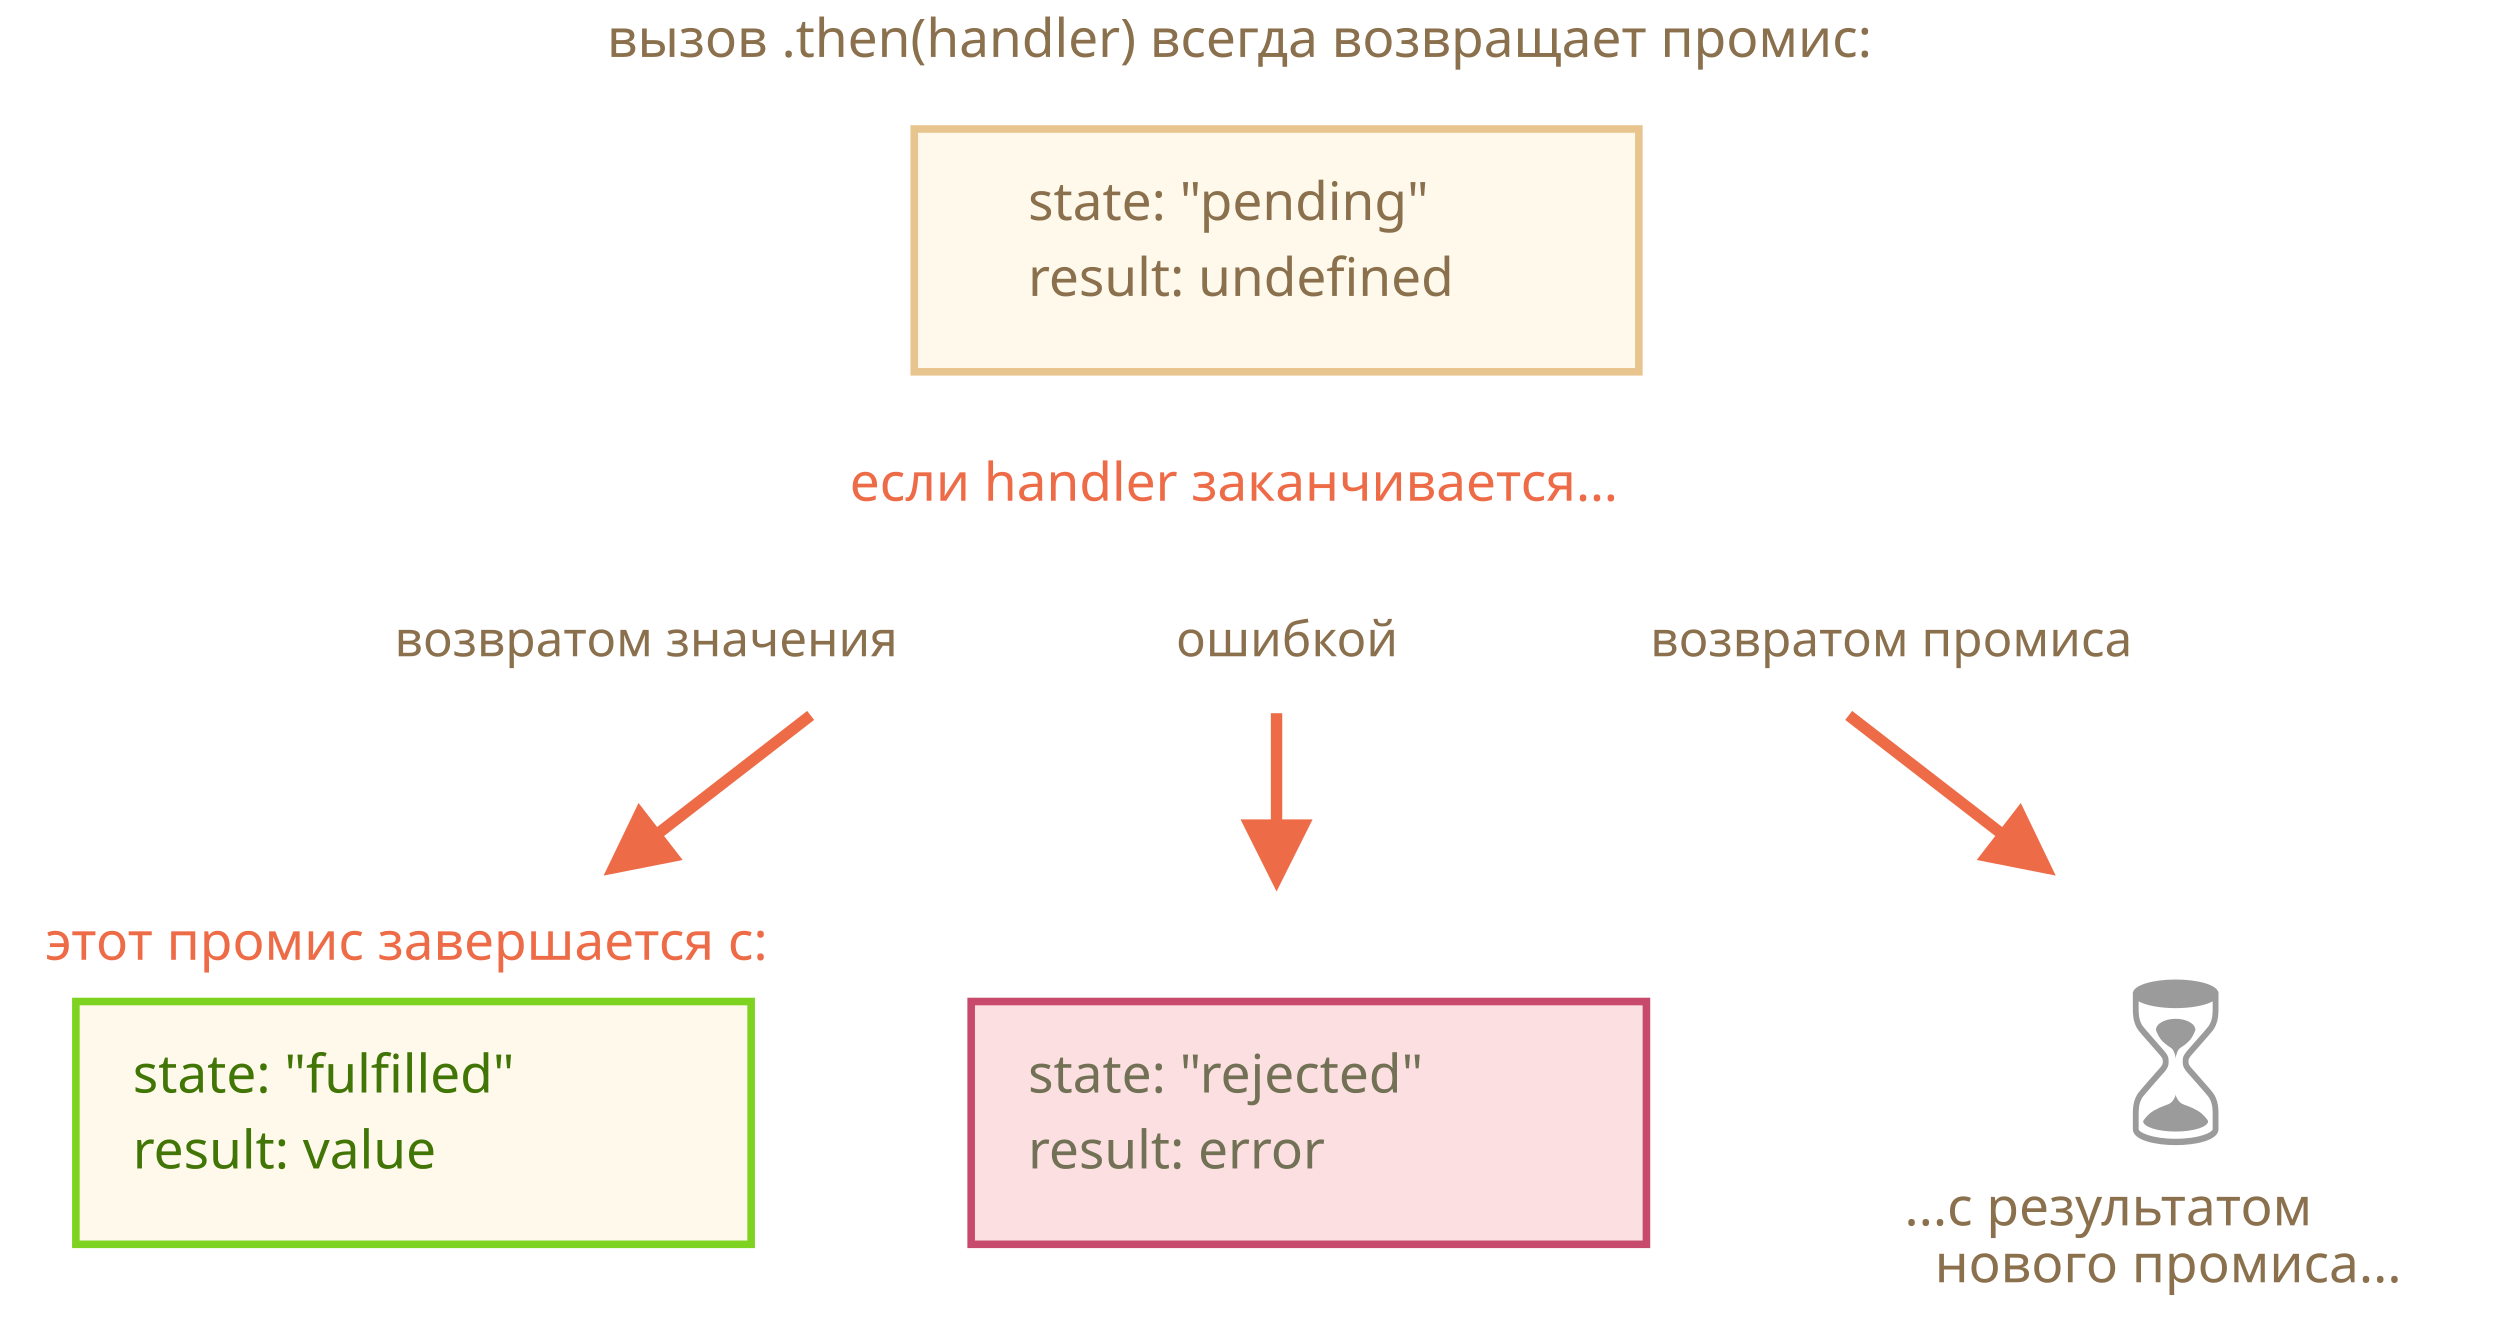
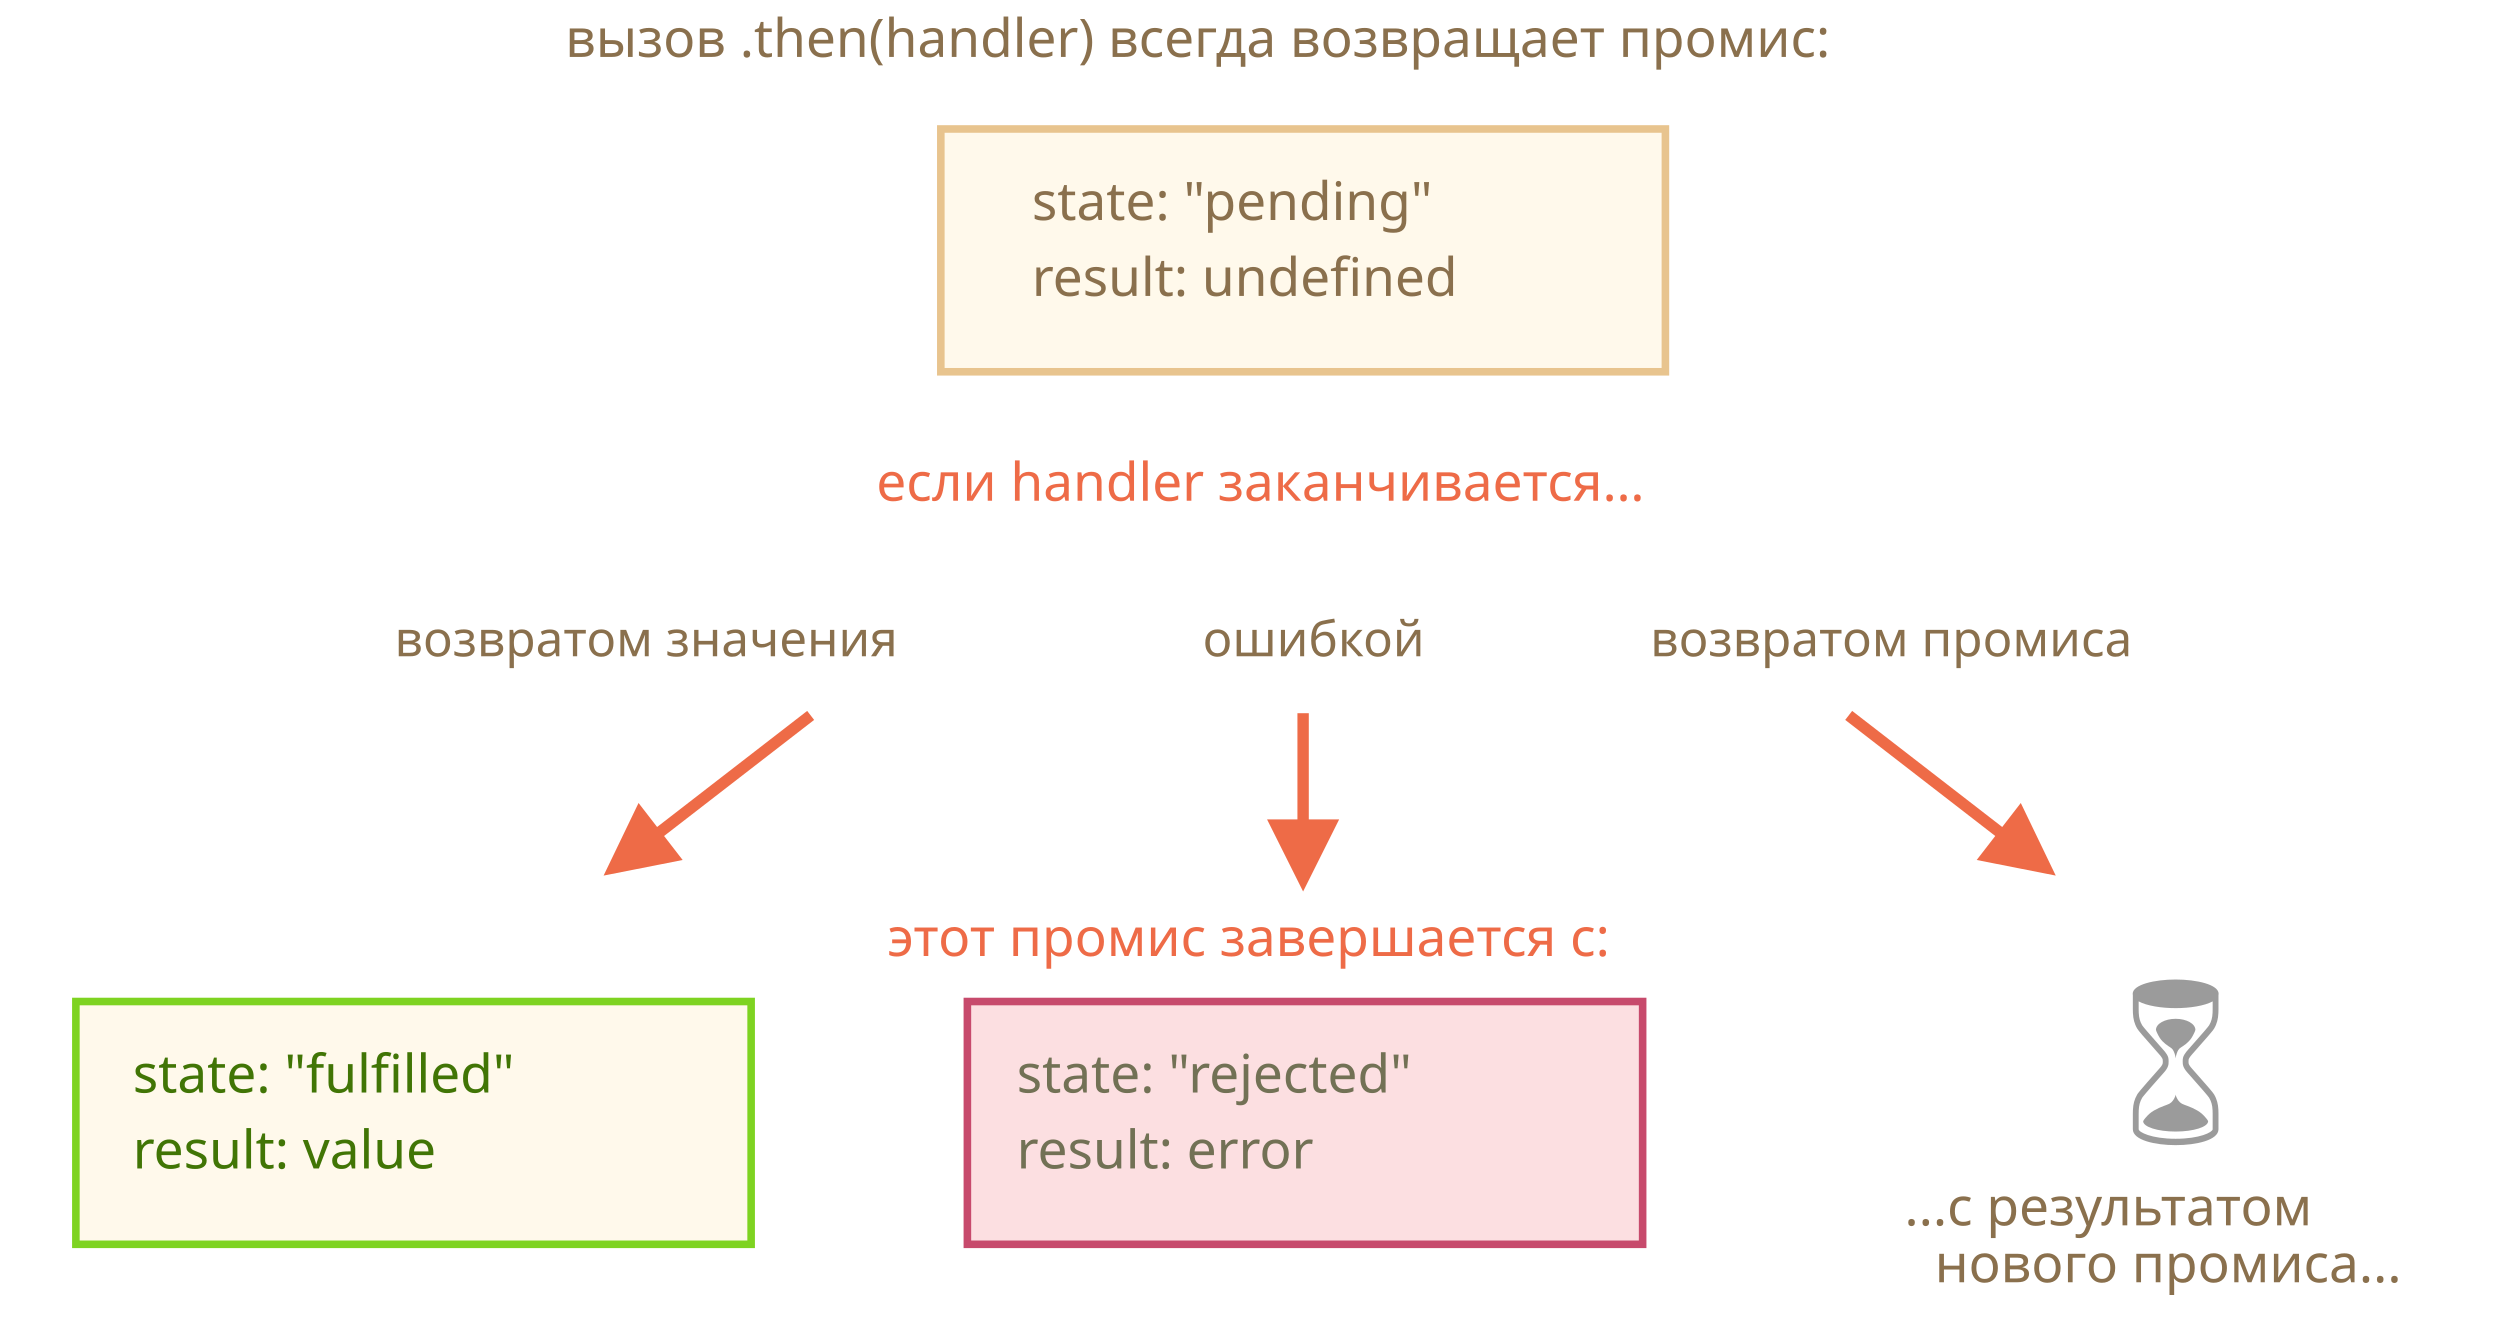
<svg xmlns="http://www.w3.org/2000/svg" width="659px" height="350px" viewBox="0 0 659 350" version="1.1">
  <g id="promise" stroke="none" stroke-width="1" fill="none" fill-rule="evenodd">
    <g id="promise-handler-variants.svg">
      <path id="Line-Copy" d="M525.949,220.367 L486.396,189.769 L488.231,187.396 L527.785,217.994 L532.68,211.666 L541.895,230.806 L521.055,226.694 L525.949,220.367 Z" fill="#EE6B47" fill-rule="nonzero" />
-       <path id="Line-Copy-3" d="M335,216 L335,188 L338,188 L338,216 L346,216 L336.5,235 L327,216 L335,216 Z" fill="#EE6B47" fill-rule="nonzero" />
+       <path id="Line-Copy-3" d="M342,216 L342,188 L345,188 L345,216 L353,216 L343.5,235 L334,216 L342,216 Z" fill="#EE6B47" fill-rule="nonzero" />
      <path id="Line-Copy-2" d="M173.215,217.994 L212.769,187.396 L214.604,189.769 L175.051,220.367 L179.945,226.694 L159.105,230.806 L168.32,211.666 L173.215,217.994 Z" fill="#EE6B47" fill-rule="nonzero" />
      <text id="return-value" font-family="PTMono-Regular, PT Mono" font-size="13" font-weight="normal" fill="#8A704D">
        <tspan x="104" y="173">возвратом значения</tspan>
      </text>
      <text id="return-promise" font-family="PTMono-Regular, PT Mono" font-size="13" font-weight="normal" fill="#8A704D">
        <tspan x="435" y="173">возвратом промиса</tspan>
      </text>
      <text id="throw-error" font-family="PTMono-Regular, PT Mono" font-size="13" font-weight="normal" fill="#8A704D">
-         <tspan x="310" y="173">ошибкой</tspan>
+         <tspan x="317" y="173">ошибкой</tspan>
      </text>
      <rect id="Rectangle-1-Copy" stroke="#7ED321" stroke-width="2" fill="#FFF9EB" x="20" y="264" width="178" height="64" />
      <text id="state:-&quot;fulfilled&quot;-r" font-family="PTMono-Regular, PT Mono" font-size="14" font-weight="normal" line-spacing="20" fill="#417505">
        <tspan x="35" y="288">state:  "fulfilled"</tspan>
        <tspan x="35" y="308">result: value</tspan>
      </text>
-       <rect id="Rectangle-1-Copy-3" stroke="#C74A6C" stroke-width="2" fill="#FCDFE1" x="256" y="264" width="178" height="64" />
+       <rect id="Rectangle-1-Copy-3" stroke="#C74A6C" stroke-width="2" fill="#FCDFE1" x="255" y="264" width="178" height="64" />
      <text id="state:-&quot;rejected&quot;-re" font-family="PTMono-Regular, PT Mono" font-size="14" font-weight="normal" line-spacing="20" fill="#727155">
-         <tspan x="271" y="288">state:  "rejected"</tspan>
-         <tspan x="271" y="308">result: error</tspan>
+         <tspan x="268" y="288">state:  "rejected"</tspan>
+         <tspan x="268" y="308">result: error</tspan>
      </text>
      <g id="noun_88566_cc-copy" transform="translate(562, 258)" fill="#9B9B9B">
        <path d="M22.79,35.592 C22.789,34.969 22.774,34.23 22.666,33.465 C22.569,32.777 22.388,32.107 22.127,31.475 C21.989,31.142 21.817,30.8 21.616,30.458 C21.335,29.979 19.916,28.317 16.555,24.531 C16.25,24.188 16.033,23.943 15.953,23.85 L15.702,23.561 C15.645,23.495 15.589,23.429 15.534,23.362 C15.481,23.298 15.429,23.233 15.378,23.167 C15.347,23.125 15.316,23.082 15.286,23.04 C15.167,22.874 15.089,22.746 15.033,22.627 C14.958,22.469 14.919,22.356 14.907,22.262 C14.889,22.127 14.891,21.96 14.894,21.784 L14.894,21.729 C14.897,21.536 14.901,21.366 14.931,21.238 C14.954,21.141 15.004,21.034 15.09,20.899 C15.202,20.723 15.324,20.537 15.453,20.375 C15.577,20.22 15.708,20.069 15.848,19.909 L15.953,19.788 C16.033,19.696 16.25,19.452 16.552,19.11 C19.915,15.322 21.334,13.659 21.616,13.18 C21.817,12.838 21.989,12.496 22.127,12.163 C22.388,11.531 22.57,10.862 22.666,10.173 C22.774,9.408 22.789,8.668 22.79,8.046 C22.792,7.031 22.791,5.436 22.79,4.311 C22.816,4.2 22.833,4.088 22.833,3.972 C22.833,1.521 16.996,0.198 11.505,0.198 C6.013,0.198 0.176,1.521 0.176,3.972 C0.176,4.085 0.193,4.195 0.217,4.303 C0.216,5.429 0.215,7.029 0.217,8.046 C0.218,8.631 0.233,9.402 0.341,10.173 C0.438,10.863 0.62,11.532 0.881,12.163 C1.019,12.497 1.191,12.839 1.391,13.18 C1.673,13.659 3.093,15.322 6.455,19.11 C6.758,19.452 6.974,19.696 7.055,19.788 L7.155,19.903 C7.296,20.065 7.43,20.218 7.555,20.375 C7.683,20.536 7.805,20.722 7.918,20.899 C8.004,21.034 8.054,21.141 8.077,21.238 C8.107,21.366 8.111,21.529 8.114,21.728 L8.114,21.782 C8.117,21.959 8.119,22.126 8.101,22.262 C8.089,22.356 8.05,22.468 7.975,22.626 C7.918,22.746 7.84,22.873 7.722,23.04 C7.692,23.083 7.66,23.125 7.63,23.166 C7.579,23.233 7.527,23.298 7.474,23.362 C7.419,23.429 7.362,23.495 7.307,23.559 C7.294,23.574 7.235,23.64 7.139,23.749 C1.817,29.734 1.496,30.279 1.391,30.458 C1.191,30.799 1.019,31.141 0.88,31.475 C0.62,32.106 0.438,32.776 0.341,33.465 C0.233,34.236 0.218,35.007 0.217,35.592 C0.215,36.713 0.216,38.545 0.217,39.666 C0.217,42.547 6.068,43.86 11.505,43.86 C16.941,43.86 22.792,42.547 22.792,39.666 L22.791,39.11 C22.791,38.003 22.792,36.542 22.79,35.592 L22.79,35.592 Z M21.256,39.665 L21.256,39.695 C21.172,40.463 17.857,42.182 11.505,42.182 C5.07,42.182 1.752,40.418 1.752,39.665 C1.751,38.545 1.749,36.715 1.752,35.595 C1.752,35.036 1.766,34.376 1.858,33.719 C1.933,33.181 2.075,32.659 2.278,32.167 C2.386,31.907 2.522,31.637 2.681,31.367 C2.771,31.219 3.436,30.32 8.239,24.918 C8.349,24.795 8.413,24.722 8.422,24.712 C8.486,24.637 8.55,24.562 8.613,24.485 C8.681,24.404 8.747,24.32 8.812,24.235 C8.853,24.18 8.894,24.125 8.934,24.069 C9.044,23.913 9.206,23.675 9.337,23.398 C9.443,23.174 9.571,22.87 9.619,22.501 C9.654,22.234 9.651,21.981 9.648,21.757 L9.647,21.705 C9.643,21.414 9.634,21.128 9.563,20.822 C9.494,20.529 9.367,20.24 9.176,19.94 C9.039,19.725 8.888,19.495 8.711,19.273 C8.564,19.088 8.412,18.914 8.265,18.746 L8.168,18.634 C8.086,18.539 7.865,18.29 7.556,17.942 C4.538,14.541 2.898,12.633 2.682,12.273 C2.522,12 2.386,11.731 2.278,11.471 C2.075,10.979 1.933,10.457 1.858,9.919 C1.766,9.262 1.752,8.602 1.751,8.042 C1.75,7.471 1.75,6.715 1.75,5.962 C3.856,7.131 7.759,7.746 11.504,7.746 C15.248,7.746 19.151,7.131 21.257,5.963 C21.257,6.715 21.257,7.471 21.256,8.042 C21.255,8.602 21.241,9.263 21.149,9.919 C21.074,10.457 20.932,10.979 20.729,11.471 C20.621,11.73 20.486,12 20.326,12.272 C20.109,12.633 18.469,14.541 15.451,17.942 C15.142,18.29 14.921,18.539 14.839,18.634 L14.737,18.751 C14.592,18.917 14.442,19.09 14.295,19.273 C14.118,19.496 13.967,19.725 13.831,19.94 C13.639,20.24 13.512,20.529 13.444,20.823 C13.372,21.13 13.363,21.416 13.359,21.706 L13.359,21.76 C13.356,21.982 13.352,22.234 13.387,22.501 C13.436,22.87 13.564,23.174 13.67,23.398 C13.801,23.675 13.962,23.913 14.073,24.07 C14.113,24.126 14.154,24.181 14.195,24.235 C14.26,24.32 14.326,24.404 14.393,24.485 C14.456,24.562 14.521,24.637 14.584,24.711 L14.839,25.004 C14.921,25.099 15.143,25.348 15.453,25.698 C18.47,29.098 20.109,31.004 20.325,31.365 C20.486,31.638 20.621,31.908 20.729,32.166 C20.932,32.659 21.074,33.181 21.149,33.719 C21.241,34.375 21.254,35.035 21.256,35.595 C21.258,36.715 21.257,38.545 21.256,39.665 L21.256,39.665 Z" id="Shape" />
        <path d="M19.628,36.874 C19.561,36.79 19.491,36.708 19.421,36.626 C19.1,36.252 18.769,35.888 18.4,35.569 C18.035,35.254 17.641,34.982 17.232,34.741 C16.807,34.49 16.368,34.267 15.925,34.059 C15.478,33.849 15.022,33.668 14.56,33.501 C14.333,33.419 14.107,33.338 13.882,33.251 C13.642,33.158 13.398,33.074 13.17,32.95 C12.989,32.851 12.818,32.73 12.662,32.59 C12.388,32.341 12.156,32.042 11.966,31.713 C11.762,31.358 11.567,30.949 11.504,30.532 C11.44,30.95 11.245,31.358 11.041,31.713 C10.852,32.042 10.62,32.341 10.345,32.59 C10.19,32.73 10.018,32.851 9.838,32.95 C9.61,33.074 9.365,33.158 9.126,33.251 C8.901,33.338 8.674,33.419 8.448,33.501 C7.986,33.668 7.53,33.849 7.082,34.059 C6.639,34.267 6.2,34.49 5.776,34.741 C5.367,34.982 4.973,35.254 4.608,35.569 C4.239,35.888 3.908,36.252 3.587,36.626 C3.517,36.708 3.447,36.79 3.38,36.874 C3.302,36.971 3.226,37.07 3.153,37.171 C3.068,37.287 2.99,37.411 2.935,37.548 C2.935,39.056 6.769,40.279 11.499,40.279 C16.228,40.279 20.062,39.056 20.062,37.548 L20.073,37.548 C20.019,37.411 19.94,37.287 19.855,37.171 C19.781,37.07 19.705,36.971 19.628,36.874 L19.628,36.874 Z" id="Shape" />
        <path d="M10.492,18.391 C10.602,18.496 10.706,18.625 10.8,18.776 C10.967,19.042 11.108,19.361 11.223,19.713 C11.347,20.093 11.465,20.529 11.504,20.975 C11.542,20.529 11.66,20.093 11.784,19.713 C11.899,19.361 12.04,19.042 12.207,18.776 C12.301,18.625 12.405,18.496 12.515,18.391 C12.653,18.258 12.801,18.168 12.947,18.069 C13.083,17.976 13.221,17.889 13.358,17.801 C13.639,17.623 13.915,17.429 14.187,17.205 C14.456,16.982 14.722,16.744 14.98,16.476 C15.228,16.218 15.467,15.928 15.689,15.591 C15.913,15.25 16.113,14.861 16.308,14.461 C16.351,14.374 16.393,14.286 16.434,14.196 C16.481,14.092 16.527,13.987 16.572,13.879 C16.623,13.755 16.671,13.622 16.704,13.476 C16.704,11.864 14.377,10.557 11.507,10.557 C8.636,10.557 6.309,11.864 6.309,13.476 L6.303,13.476 C6.336,13.623 6.383,13.755 6.435,13.879 C6.48,13.987 6.526,14.092 6.573,14.196 C6.614,14.286 6.656,14.374 6.698,14.461 C6.893,14.861 7.094,15.25 7.318,15.591 C7.539,15.928 7.779,16.218 8.027,16.476 C8.285,16.745 8.551,16.983 8.82,17.205 C9.091,17.429 9.368,17.623 9.649,17.801 C9.786,17.889 9.923,17.976 10.06,18.069 C10.206,18.168 10.354,18.257 10.492,18.391 L10.492,18.391 Z" id="Shape" />
      </g>
      <text id="...with-the-result-o" font-family="PTMono-Regular, PT Mono" font-size="14" font-weight="normal" fill="#8A704D">
        <tspan x="502" y="323">...с результатом</tspan>
        <tspan x="510" y="338">нового промиса...</tspan>
      </text>
-       <rect id="Rectangle-1-Copy-2" stroke="#E8C48E" stroke-width="2" fill="#FFF9EB" x="241" y="34" width="191" height="64" />
+       <rect id="Rectangle-1-Copy-2" stroke="#E8C48E" stroke-width="2" fill="#FFF9EB" x="248" y="34" width="191" height="64" />
      <text id="state:-&quot;pending&quot;-res" font-family="PTMono-Regular, PT Mono" font-size="14" font-weight="normal" line-spacing="20" fill="#8A704D">
-         <tspan x="271" y="58">state: "pending"</tspan>
-         <tspan x="271" y="78">result: undefined</tspan>
+         <tspan x="272" y="58">state: "pending"</tspan>
+         <tspan x="272" y="78">result: undefined</tspan>
      </text>
      <text id="the-call-of-.then(ha" font-family="PTMono-Regular, PT Mono" font-size="14" font-weight="normal" fill="#8A704D">
-         <tspan x="160" y="15">вызов .then(handler) всегда возвращает промис:</tspan>
+         <tspan x="149" y="15">вызов .then(handler) всегда возвращает промис:</tspan>
      </text>
      <text id="if-handler-ends-with" font-family="PTMono-Regular, PT Mono" font-size="14" font-weight="normal" fill="#EE6B47">
-         <tspan x="224" y="132">если handler заканчивается…</tspan>
+         <tspan x="231" y="132">если handler заканчивается…</tspan>
      </text>
      <text id="that-promise-settles" font-family="PTMono-Regular, PT Mono" font-size="14" font-weight="normal" fill="#EE6B47">
-         <tspan x="12" y="253">этот промис завершается с:</tspan>
+         <tspan x="234" y="252">этот промис завершается с:</tspan>
      </text>
    </g>
  </g>
</svg>
